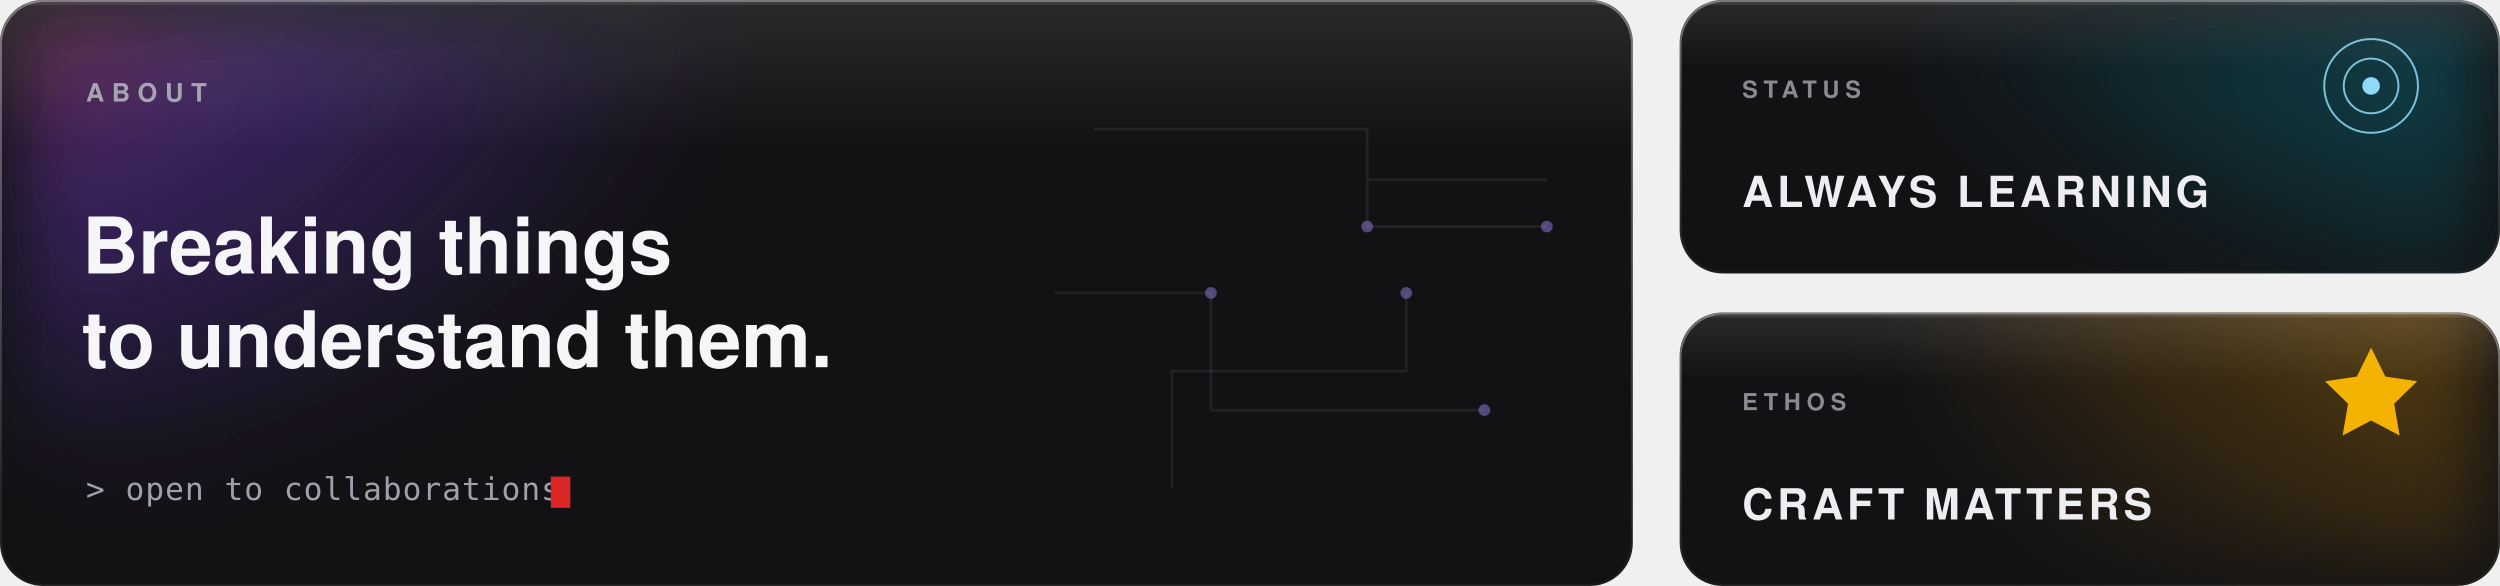
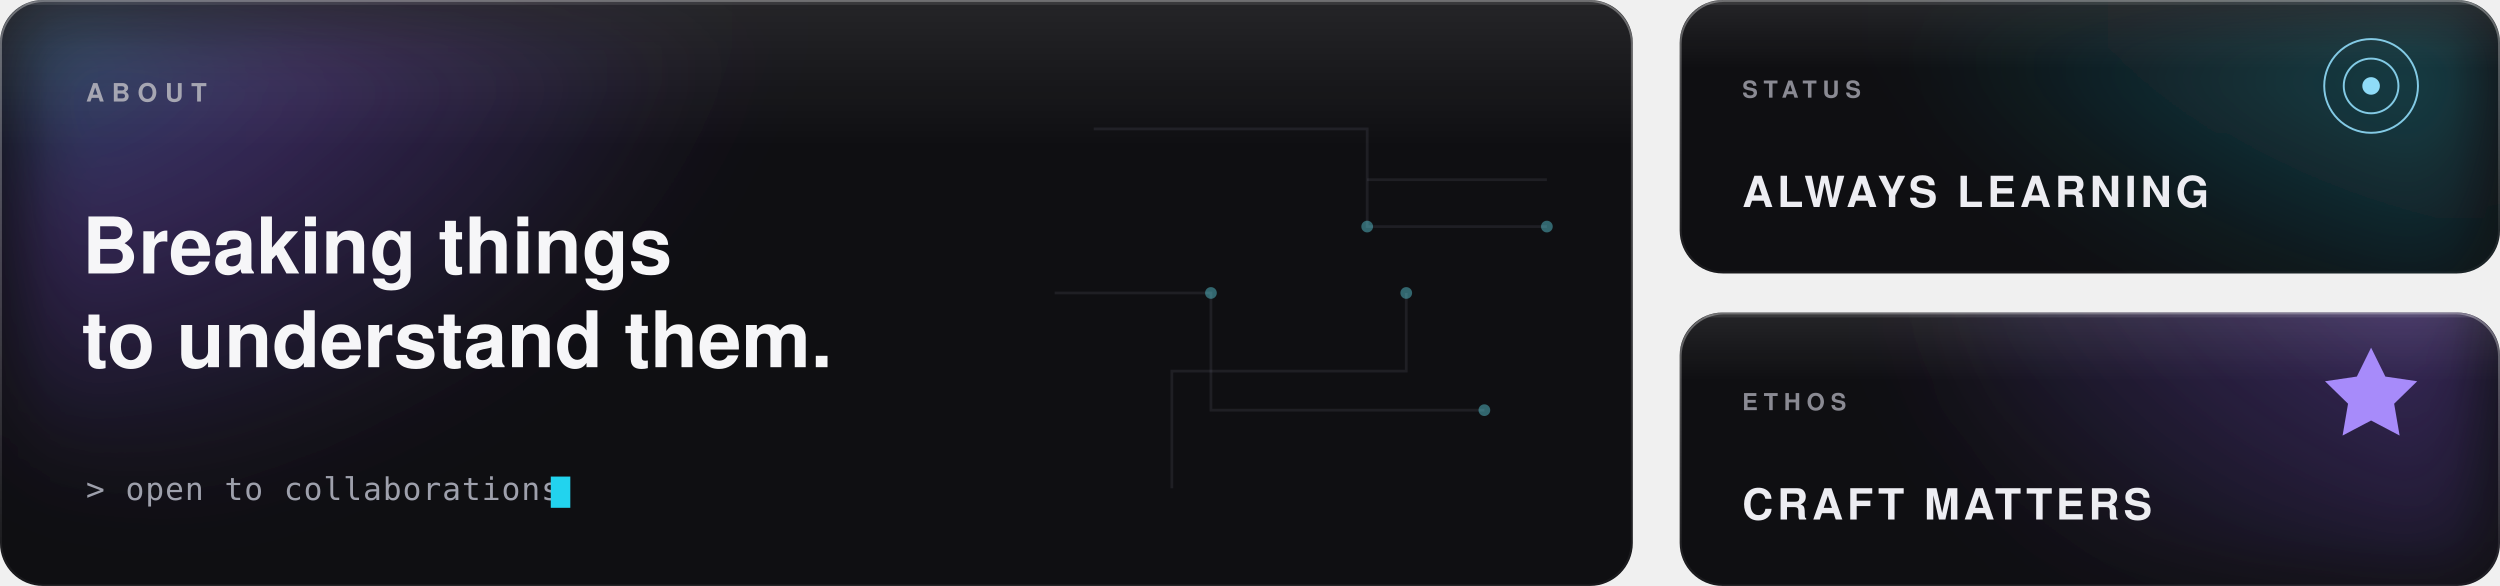
<svg xmlns="http://www.w3.org/2000/svg" viewBox="0 0 1280 300" width="1280" height="300" font-family="'Segoe UI', Helvetica, Arial, sans-serif">
  <defs>
-     <radialGradient id="gAbout" cx="15%" cy="24%" r="80%">
-       <stop offset="0%" stop-color="#DC2626" stop-opacity="0.55" />
-       <stop offset="45%" stop-color="#7C3AED" stop-opacity="0.35" />
-       <stop offset="100%" stop-color="#7C3AED" stop-opacity="0" />
+     <radialGradient id="gAbout" cx="15%" cy="24%" r="82%">
+       <stop offset="0%" stop-color="#22D3EE" stop-opacity="0.42" />
+       <stop offset="48%" stop-color="#8B5CF6" stop-opacity="0.30" />
+       <stop offset="100%" stop-color="#8B5CF6" stop-opacity="0" />
    </radialGradient>
    <radialGradient id="gLearn" cx="85%" cy="12%" r="100%">
-       <stop offset="0%" stop-color="#06B6D4" stop-opacity="0.60" />
-       <stop offset="100%" stop-color="#06B6D4" stop-opacity="0" />
+       <stop offset="0%" stop-color="#22D3EE" stop-opacity="0.55" />
+       <stop offset="100%" stop-color="#22D3EE" stop-opacity="0" />
    </radialGradient>
    <radialGradient id="gCraft" cx="85%" cy="18%" r="100%">
-       <stop offset="0%" stop-color="#F59E0B" stop-opacity="0.50" />
-       <stop offset="100%" stop-color="#F59E0B" stop-opacity="0" />
+       <stop offset="0%" stop-color="#8B5CF6" stop-opacity="0.55" />
+       <stop offset="100%" stop-color="#8B5CF6" stop-opacity="0" />
    </radialGradient>
    <linearGradient id="edge" x1="0" y1="0" x2="0" y2="1">
-       <stop offset="0%" stop-color="#FFFFFF" stop-opacity="0.38" />
+       <stop offset="0%" stop-color="#FFFFFF" stop-opacity="0.34" />
      <stop offset="100%" stop-color="#FFFFFF" stop-opacity="0.04" />
    </linearGradient>
    <linearGradient id="sheen" x1="0" y1="0" x2="0" y2="1">
-       <stop offset="0%" stop-color="#FFFFFF" stop-opacity="0.10" />
+       <stop offset="0%" stop-color="#FFFFFF" stop-opacity="0.09" />
      <stop offset="50%" stop-color="#FFFFFF" stop-opacity="0" />
    </linearGradient>
    <filter id="glow" x="-60%" y="-60%" width="220%" height="220%">
      <feGaussianBlur stdDeviation="26" />
    </filter>
    <clipPath id="cA">
      <rect x="0" y="0" width="836" height="300" rx="22" />
    </clipPath>
    <clipPath id="cL">
      <rect x="860" y="0" width="420" height="140" rx="22" />
    </clipPath>
    <clipPath id="cC">
      <rect x="860" y="160" width="420" height="140" rx="22" />
    </clipPath>
  </defs>
  <g clip-path="url(#cA)">
-     <rect x="0" y="0" width="836" height="300" fill="#0A0A0C" />
+     <rect x="0" y="0" width="836" height="300" fill="#08080B" />
    <g filter="url(#glow)">
      <ellipse cx="150" cy="70" rx="260" ry="180" fill="url(#gAbout)" />
    </g>
-     <rect x="0" y="0" width="836" height="300" fill="#FFFFFF" fill-opacity="0.035" />
+     <rect x="0" y="0" width="836" height="300" fill="#FFFFFF" fill-opacity="0.03" />
    <rect x="0" y="0" width="836" height="150" fill="url(#sheen)" />
    <rect x="1" y="1" width="834" height="1.5" fill="#FFFFFF" fill-opacity="0.10" />
    <g stroke="#7C7C8C" stroke-opacity="0.15" fill="none" stroke-width="1.4">
      <path d="M560 66 H700 V116 H792" />
      <path d="M600 250 V190 H720 V150" />
      <path d="M540 150 H620 V210 H760" />
      <path d="M792 92 H700" />
    </g>
-     <g fill="#A78BFA" fill-opacity="0.45">
+     <g fill="#67E8F9" fill-opacity="0.4">
      <circle cx="700" cy="116" r="3" />
      <circle cx="792" cy="116" r="3" />
      <circle cx="720" cy="150" r="3" />
      <circle cx="760" cy="210" r="3" />
      <circle cx="620" cy="150" r="3" />
    </g>
    <circle r="3.4" fill="#67E8F9">
      <animateMotion dur="4.5s" repeatCount="indefinite" path="M560 66 H700 V116 H792" />
    </circle>
  </g>
  <rect x="0.5" y="0.5" width="835" height="299" rx="22" fill="none" stroke="url(#edge)" />
  <text x="44" y="52" font-size="13" font-weight="600" letter-spacing="4" fill="#A6A6B2">ABOUT</text>
  <text x="42" y="140" font-size="40" font-weight="800" fill="#F6F6F8">Breaking things</text>
  <text x="42" y="188" font-size="40" font-weight="800" fill="#F6F6F8">to understand them.</text>
  <text x="44" y="256" font-size="16" font-weight="500" letter-spacing="0.5" fill="#9EA0AC" font-family="'JetBrains Mono', Consolas, monospace">&gt; open to collaborations</text>
-   <rect x="282" y="244" width="10" height="16" fill="#DC2626" />
+   <rect x="282" y="244" width="10" height="16" fill="#22D3EE" />
  <g clip-path="url(#cL)">
-     <rect x="860" y="0" width="420" height="140" fill="#0A0A0C" />
+     <rect x="860" y="0" width="420" height="140" fill="#08080B" />
    <g filter="url(#glow)">
      <ellipse cx="1210" cy="10" rx="220" ry="150" fill="url(#gLearn)" />
    </g>
-     <rect x="860" y="0" width="420" height="140" fill="#FFFFFF" fill-opacity="0.035" />
+     <rect x="860" y="0" width="420" height="140" fill="#FFFFFF" fill-opacity="0.03" />
    <rect x="860" y="0" width="420" height="70" fill="url(#sheen)" />
    <rect x="861" y="1" width="418" height="1.5" fill="#FFFFFF" fill-opacity="0.10" />
  </g>
  <rect x="860.5" y="0.5" width="419" height="139" rx="22" fill="none" stroke="url(#edge)" />
  <text x="892" y="50" font-size="12" font-weight="600" letter-spacing="3" fill="#8A8A93">STATUS</text>
-   <g fill="none" stroke="#8FDBF7" stroke-opacity="0.85">
+   <g fill="none" stroke="#8FDBF7" stroke-opacity="0.9">
    <circle cx="1214" cy="44" r="24" />
    <circle cx="1214" cy="44" r="14" />
  </g>
  <circle cx="1214" cy="44" r="4.5" fill="#8FDBF7" />
  <text x="892" y="106" font-size="22" font-weight="700" letter-spacing="2" fill="#EDEDF2">ALWAYS LEARNING</text>
  <g clip-path="url(#cC)">
-     <rect x="860" y="160" width="420" height="140" fill="#0A0A0C" />
+     <rect x="860" y="160" width="420" height="140" fill="#08080B" />
    <g filter="url(#glow)">
      <ellipse cx="1210" cy="170" rx="220" ry="150" fill="url(#gCraft)" />
    </g>
-     <rect x="860" y="160" width="420" height="140" fill="#FFFFFF" fill-opacity="0.035" />
+     <rect x="860" y="160" width="420" height="140" fill="#FFFFFF" fill-opacity="0.03" />
    <rect x="860" y="160" width="420" height="70" fill="url(#sheen)" />
    <rect x="861" y="161" width="418" height="1.5" fill="#FFFFFF" fill-opacity="0.10" />
  </g>
  <rect x="860.5" y="160.5" width="419" height="139" rx="22" fill="none" stroke="url(#edge)" />
  <text x="892" y="210" font-size="12" font-weight="600" letter-spacing="3" fill="#8A8A93">ETHOS</text>
-   <path d="M1214 178 l7.3 14.8 16.3 2.4 -11.8 11.5 2.8 16.3 -14.6 -7.7 -14.6 7.7 2.8 -16.3 -11.8 -11.5 16.3 -2.4 Z" fill="#F5B301" />
+   <path d="M1214 178 l7.3 14.8 16.3 2.4 -11.8 11.5 2.8 16.3 -14.6 -7.7 -14.6 7.7 2.8 -16.3 -11.8 -11.5 16.3 -2.4 Z" fill="#A78BFA" />
  <text x="892" y="266" font-size="22" font-weight="700" letter-spacing="2" fill="#EDEDF2">CRAFT MATTERS</text>
</svg>
